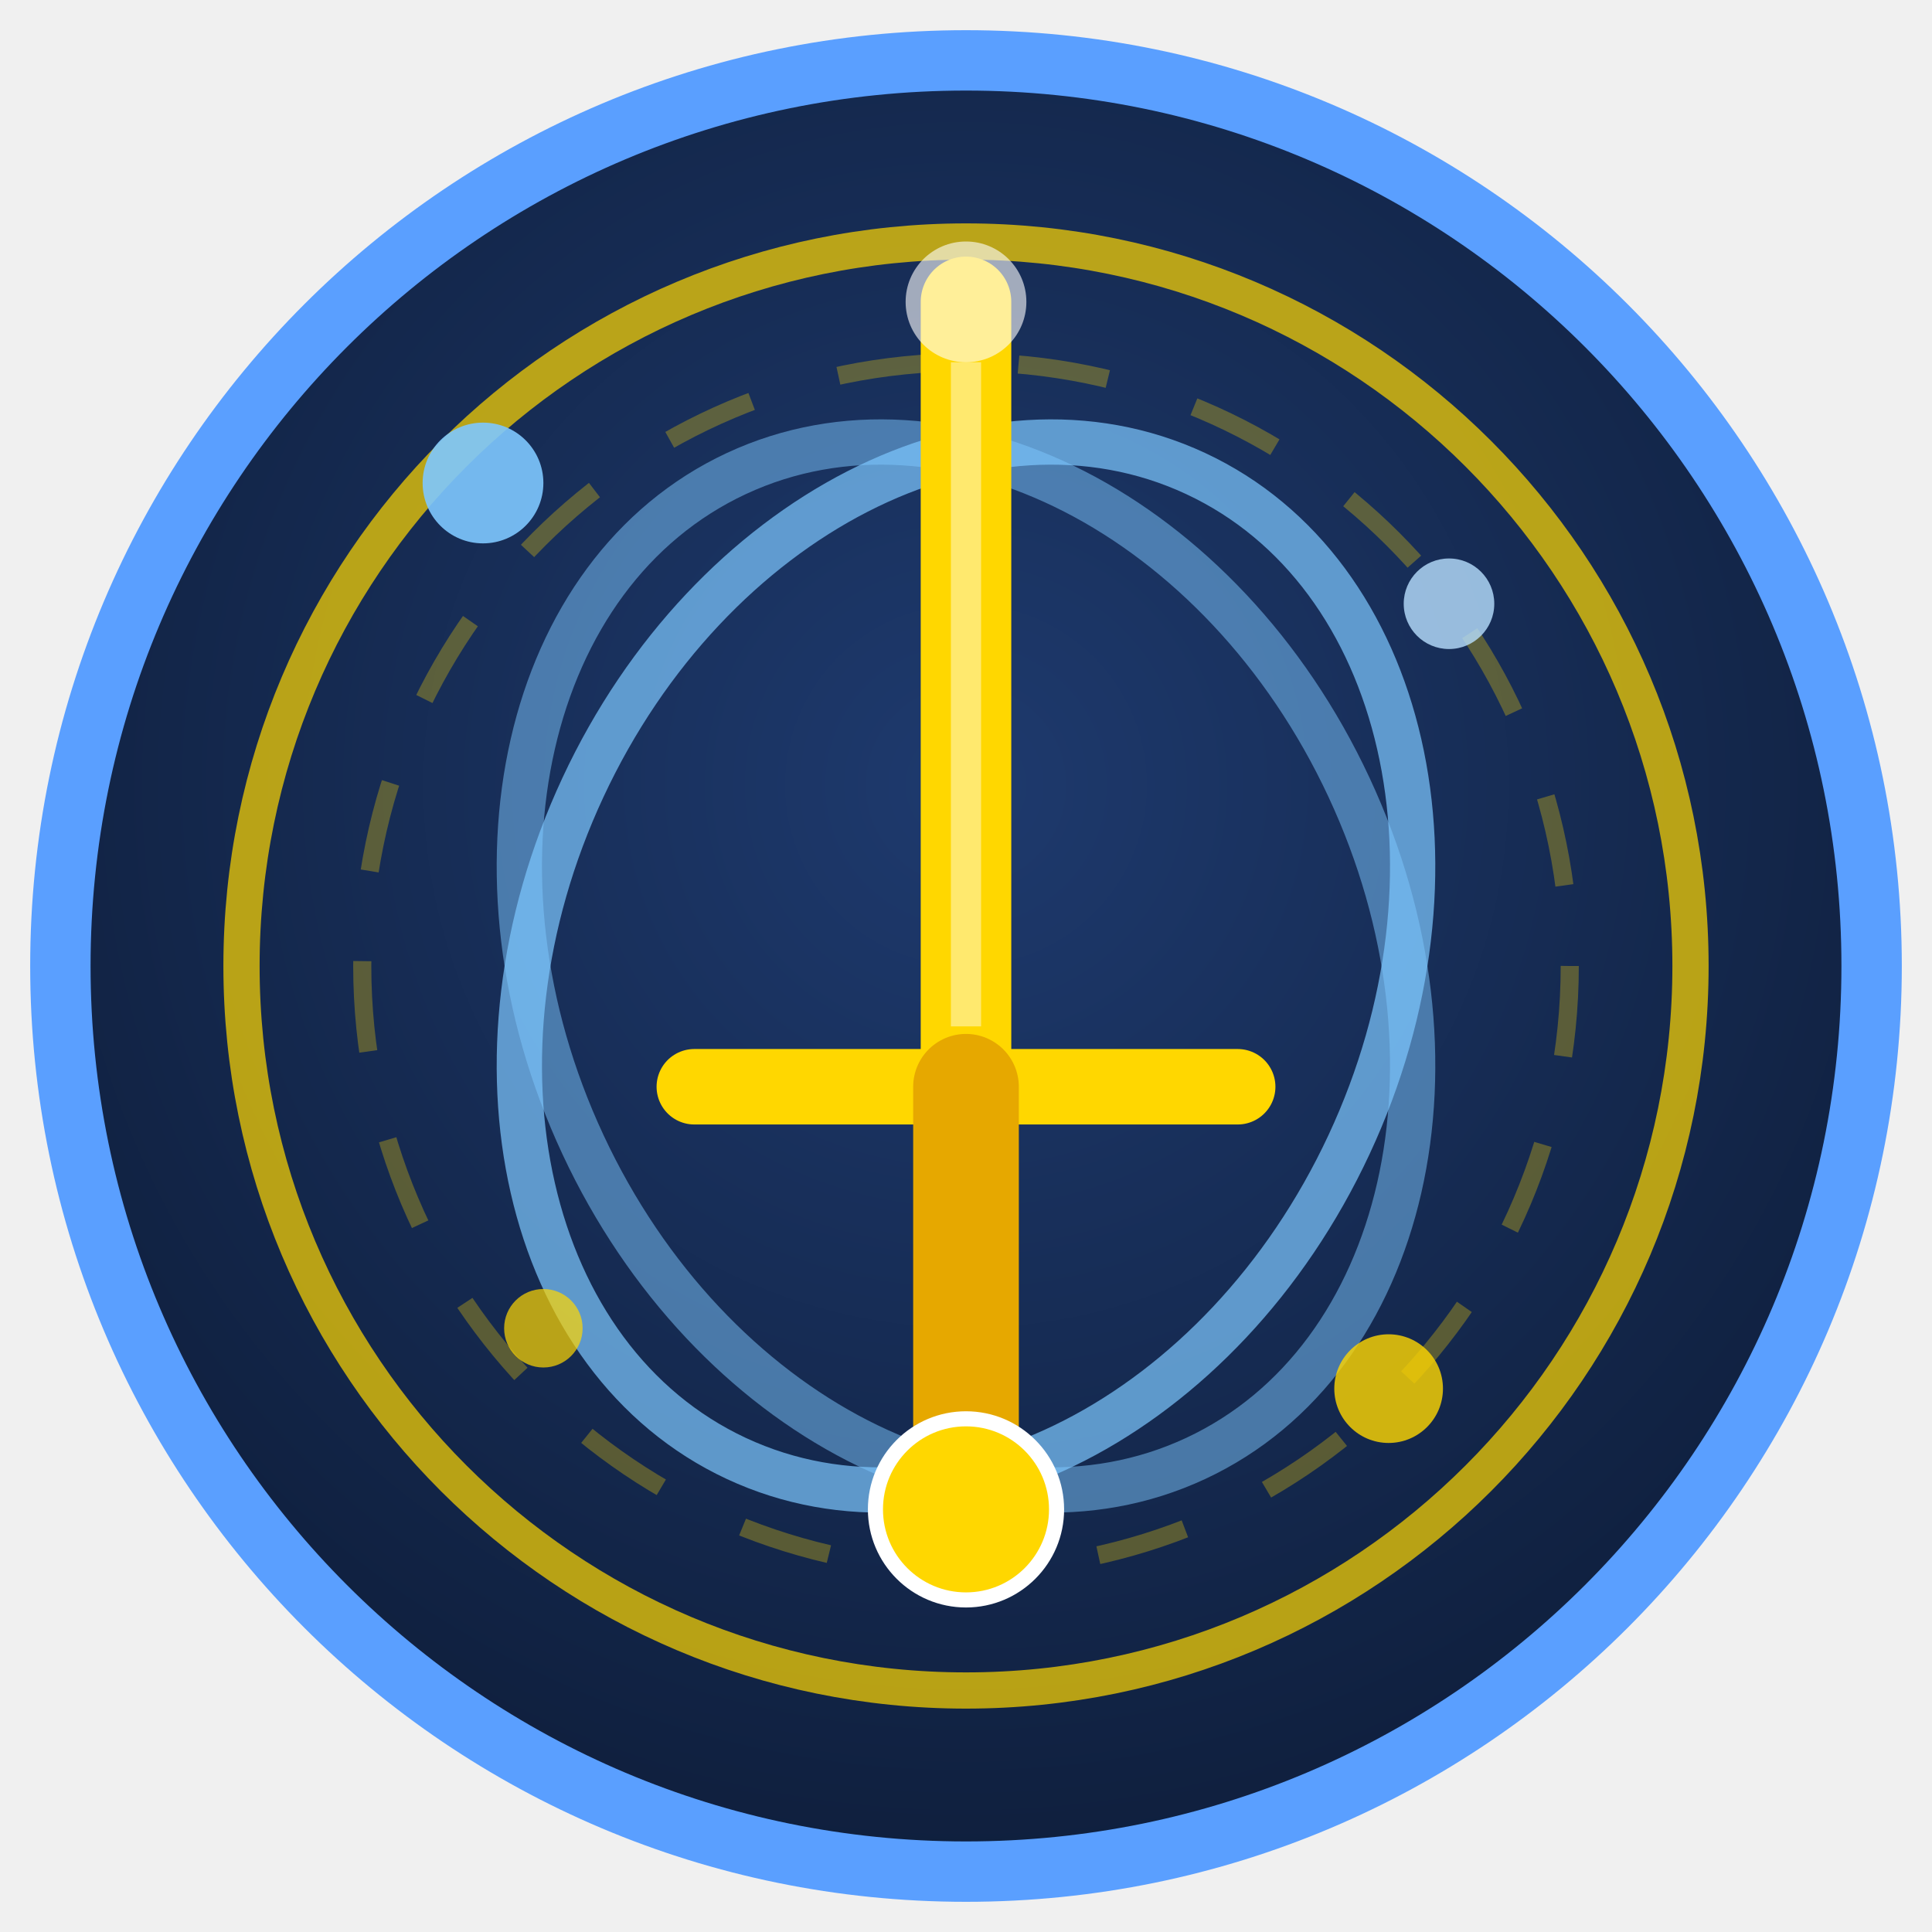
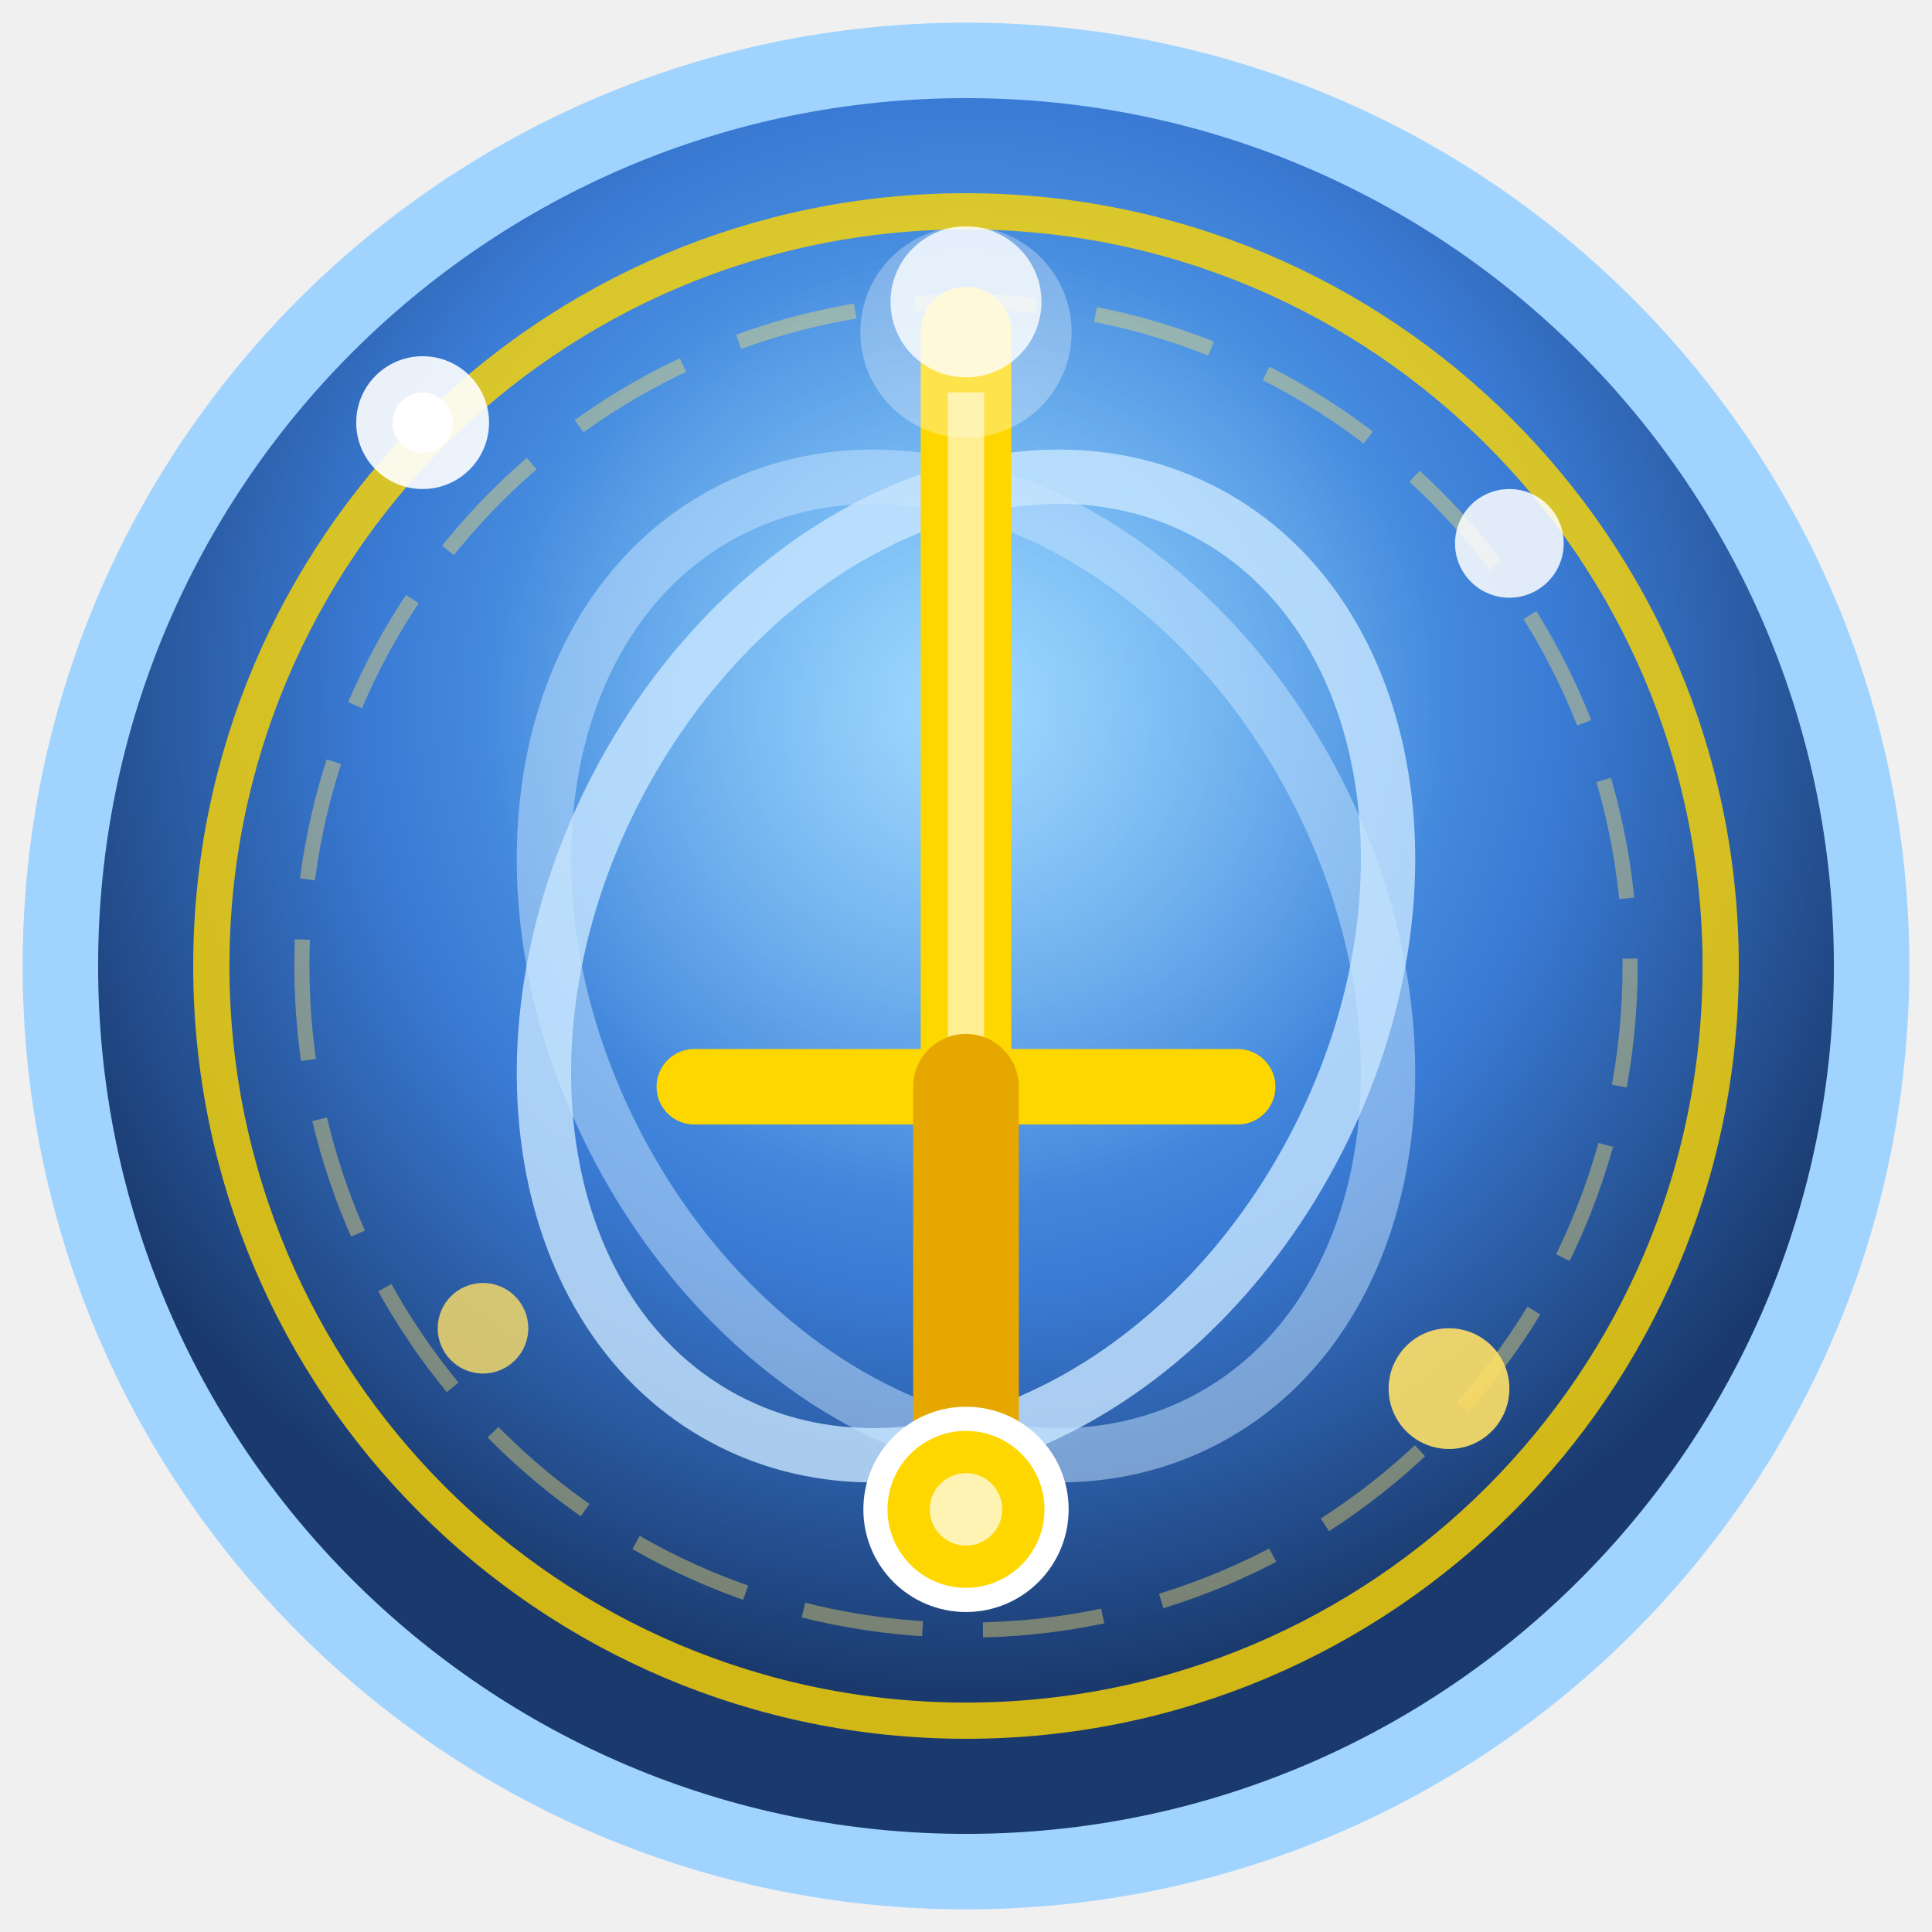
<svg xmlns="http://www.w3.org/2000/svg" viewBox="0 0 64 64">
  <defs>
-     <radialGradient id="bg" cx="50%" cy="40%" r="60%">
-       <stop offset="0%" stop-color="#1e3a6e" />
-       <stop offset="100%" stop-color="#0f1f3d" />
+     <radialGradient id="bg" cx="50%" cy="35%" r="55%">
+       <stop offset="0%" stop-color="#6ec6ff" />
+       <stop offset="60%" stop-color="#3a7bd5" />
+       <stop offset="100%" stop-color="#1a3a6e" />
+     </radialGradient>
+     <radialGradient id="glow" cx="50%" cy="40%" r="40%">
+       <stop offset="0%" stop-color="#fff" stop-opacity="0.35" />
+       <stop offset="100%" stop-color="#fff" stop-opacity="0" />
    </radialGradient>
  </defs>
-   <circle cx="32" cy="32" r="30" fill="url(#bg)" stroke="#5a9fff" stroke-width="2" />
-   <circle cx="32" cy="32" r="24" fill="none" stroke="#ffd700" stroke-width="1.2" opacity="0.7" />
-   <circle cx="32" cy="32" r="20" fill="none" stroke="#ffd700" stroke-width="0.6" opacity="0.3" stroke-dasharray="3 3" />
-   <ellipse cx="32" cy="32" rx="14" ry="18" fill="none" stroke="#7ec8ff" stroke-width="1.5" opacity="0.7" transform="rotate(25 32 32)" />
-   <ellipse cx="32" cy="32" rx="14" ry="18" fill="none" stroke="#7ec8ff" stroke-width="1.5" opacity="0.5" transform="rotate(-25 32 32)" />
-   <line x1="32" y1="10" x2="32" y2="44" stroke="#ffd700" stroke-width="3" stroke-linecap="round" />
-   <line x1="32" y1="12" x2="32" y2="34" stroke="#fff5b8" stroke-width="1" opacity="0.6" />
+   <circle cx="32" cy="32" r="30" fill="url(#bg)" stroke="#a0d4ff" stroke-width="2.5" />
+   <circle cx="32" cy="28" r="20" fill="url(#glow)" />
+   <circle cx="32" cy="32" r="25" fill="none" stroke="#ffd700" stroke-width="1.2" opacity="0.8" />
+   <circle cx="32" cy="32" r="22" fill="none" stroke="#ffe066" stroke-width="0.5" opacity="0.4" stroke-dasharray="4 2" />
+   <ellipse cx="32" cy="32" rx="13" ry="17" fill="none" stroke="#c8e6ff" stroke-width="1.8" opacity="0.8" transform="rotate(28 32 32)" />
+   <ellipse cx="32" cy="32" rx="13" ry="17" fill="none" stroke="#c8e6ff" stroke-width="1.8" opacity="0.5" transform="rotate(-28 32 32)" />
+   <line x1="32" y1="11" x2="32" y2="42" stroke="#ffd700" stroke-width="3" stroke-linecap="round" />
+   <line x1="32" y1="13" x2="32" y2="35" stroke="#fff8d0" stroke-width="1.2" opacity="0.7" />
  <line x1="23" y1="36" x2="41" y2="36" stroke="#ffd700" stroke-width="2.5" stroke-linecap="round" />
-   <line x1="32" y1="36" x2="32" y2="50" stroke="#e6a800" stroke-width="3.5" stroke-linecap="round" />
-   <circle cx="32" cy="50" r="3" fill="#ffd700" stroke="#fff" stroke-width="0.5" />
-   <circle cx="16" cy="16" r="2" fill="#7ec8ff" opacity="0.9" />
-   <circle cx="48" cy="20" r="1.5" fill="#b8e0ff" opacity="0.8" />
-   <circle cx="46" cy="46" r="1.8" fill="#ffd700" opacity="0.8" />
-   <circle cx="18" cy="44" r="1.3" fill="#ffd700" opacity="0.7" />
-   <circle cx="32" cy="10" r="2" fill="#fff" opacity="0.6" />
+   <line x1="32" y1="36" x2="32" y2="49" stroke="#e6a800" stroke-width="3.5" stroke-linecap="round" />
+   <circle cx="32" cy="50" r="3" fill="#ffd700" stroke="#fff" stroke-width="0.8" />
+   <circle cx="32" cy="50" r="1.2" fill="#fff" opacity="0.7" />
+   <circle cx="14" cy="14" r="2.2" fill="#fff" opacity="0.9" />
+   <circle cx="14" cy="14" r="1" fill="#fff" />
+   <circle cx="50" cy="18" r="1.8" fill="#fff" opacity="0.85" />
+   <circle cx="48" cy="46" r="2" fill="#ffe066" opacity="0.9" />
+   <circle cx="16" cy="44" r="1.5" fill="#ffe066" opacity="0.8" />
+   <circle cx="32" cy="10" r="2.5" fill="#fff" opacity="0.8" />
+   <circle cx="32" cy="11" r="3.5" fill="#fff" opacity="0.3" />
</svg>
